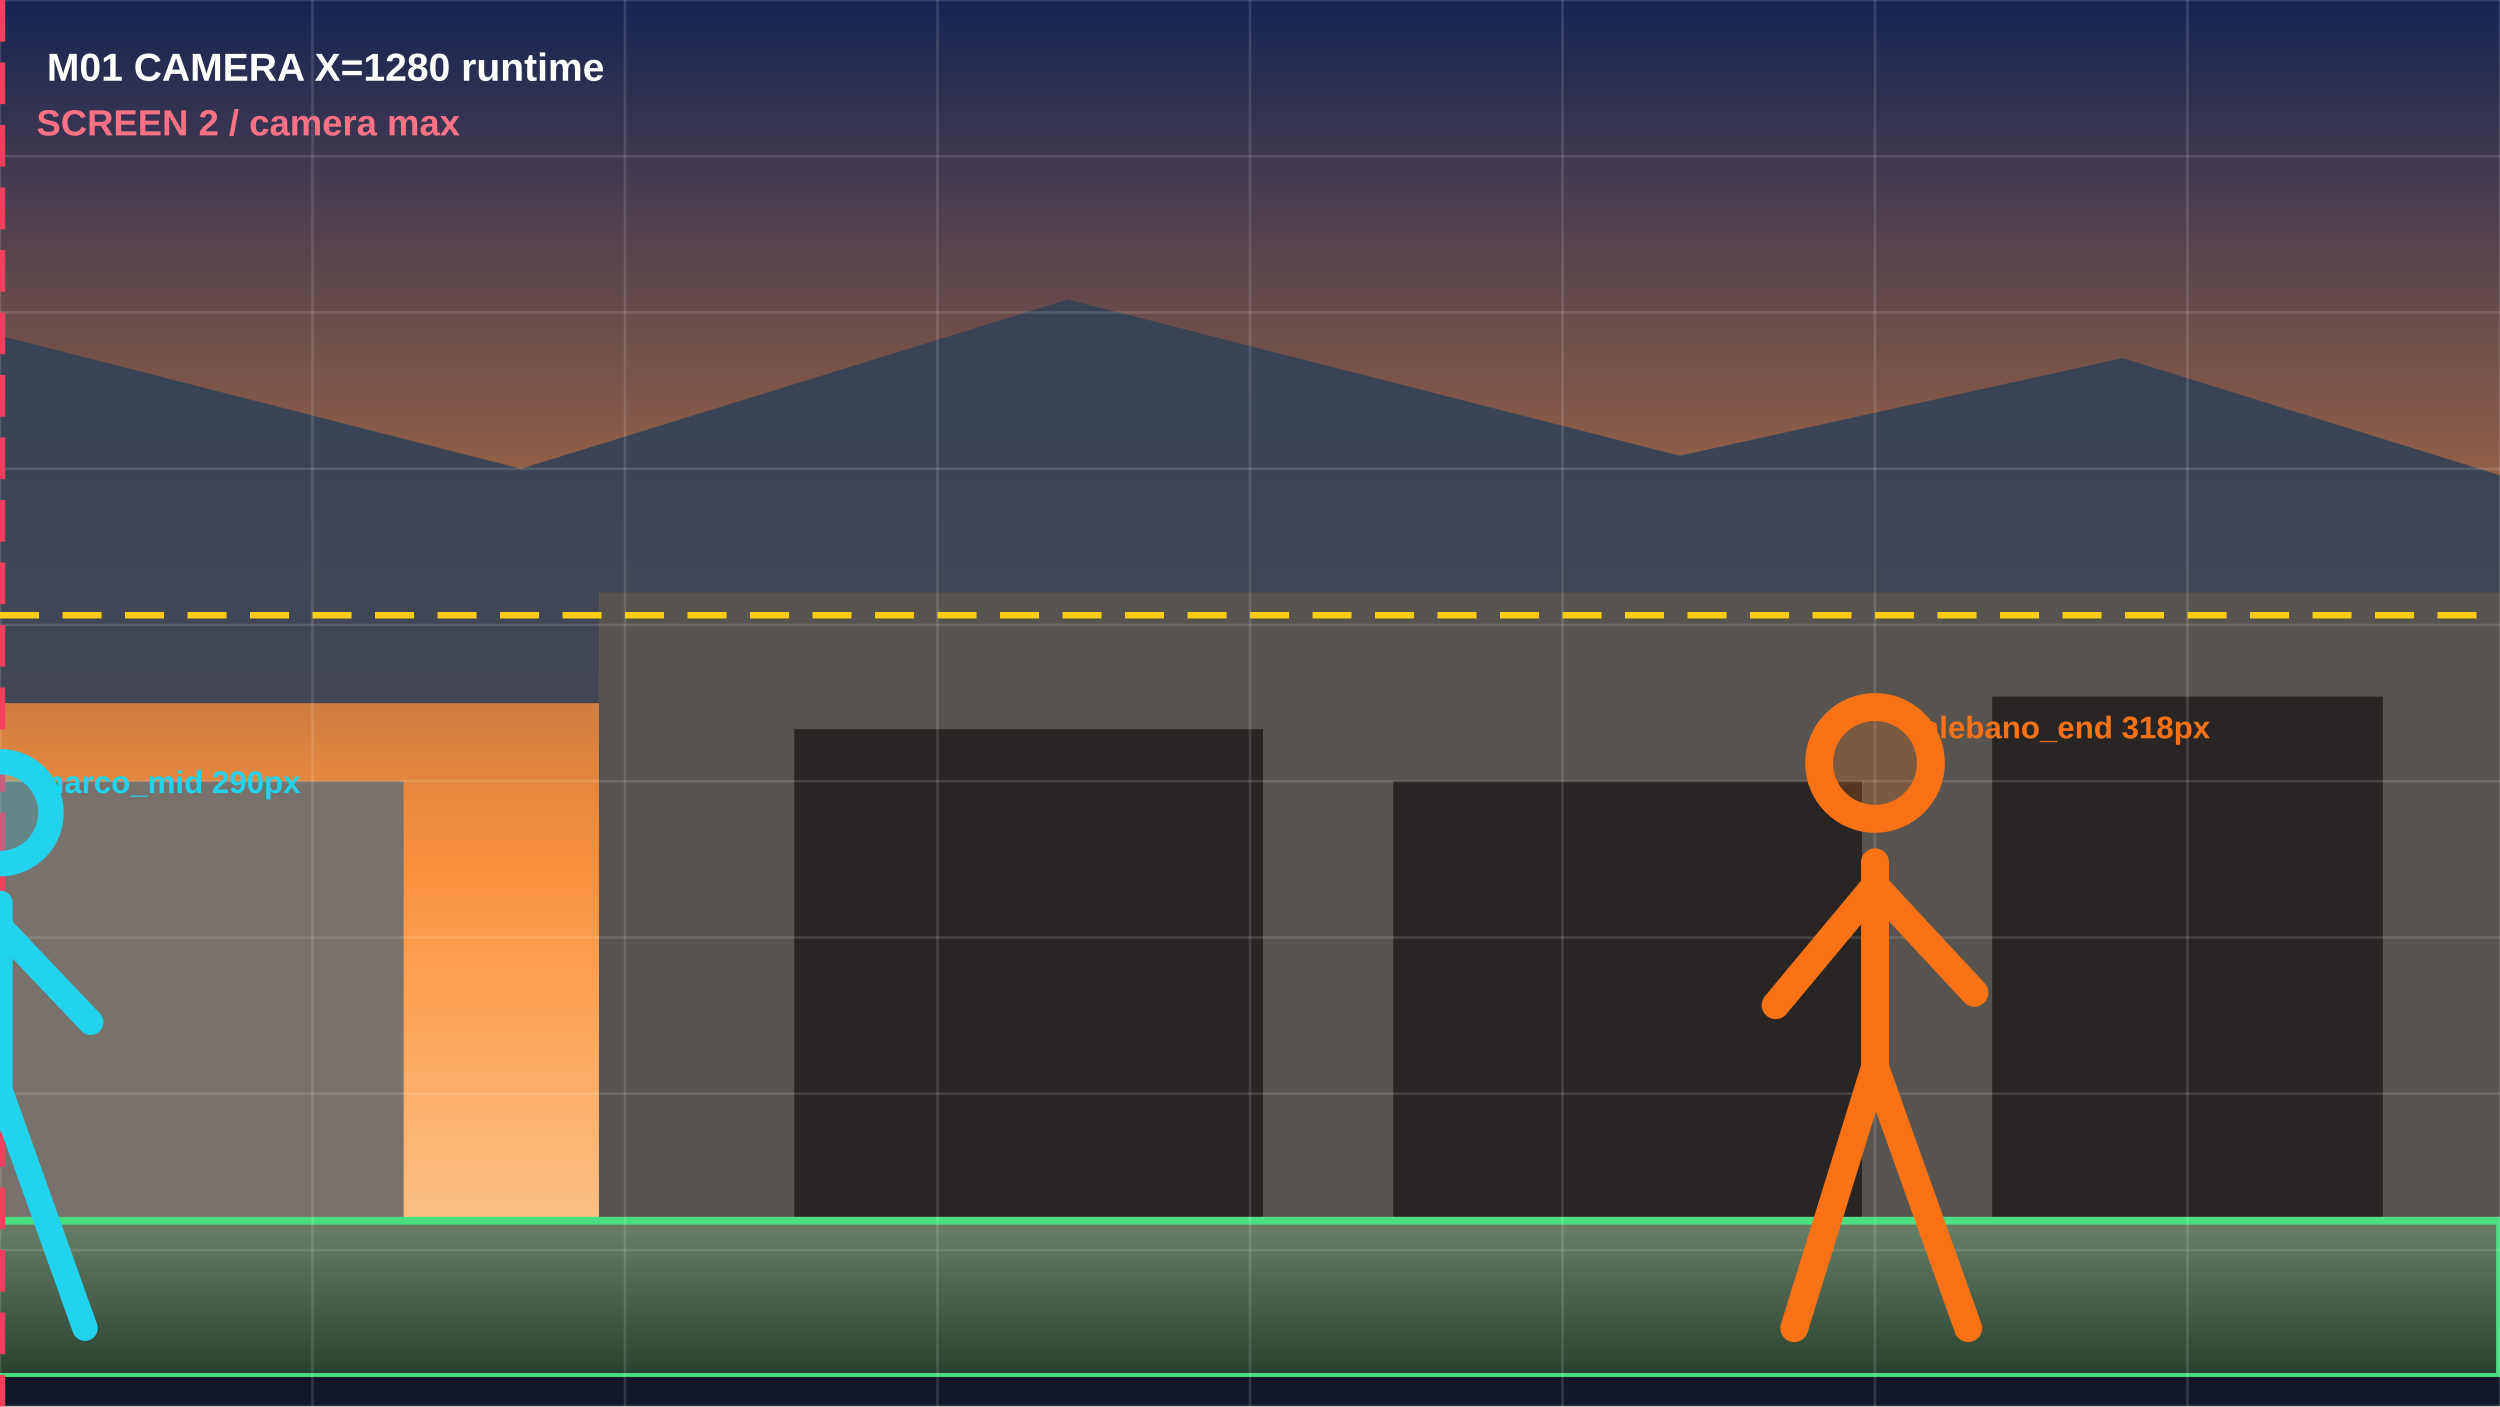
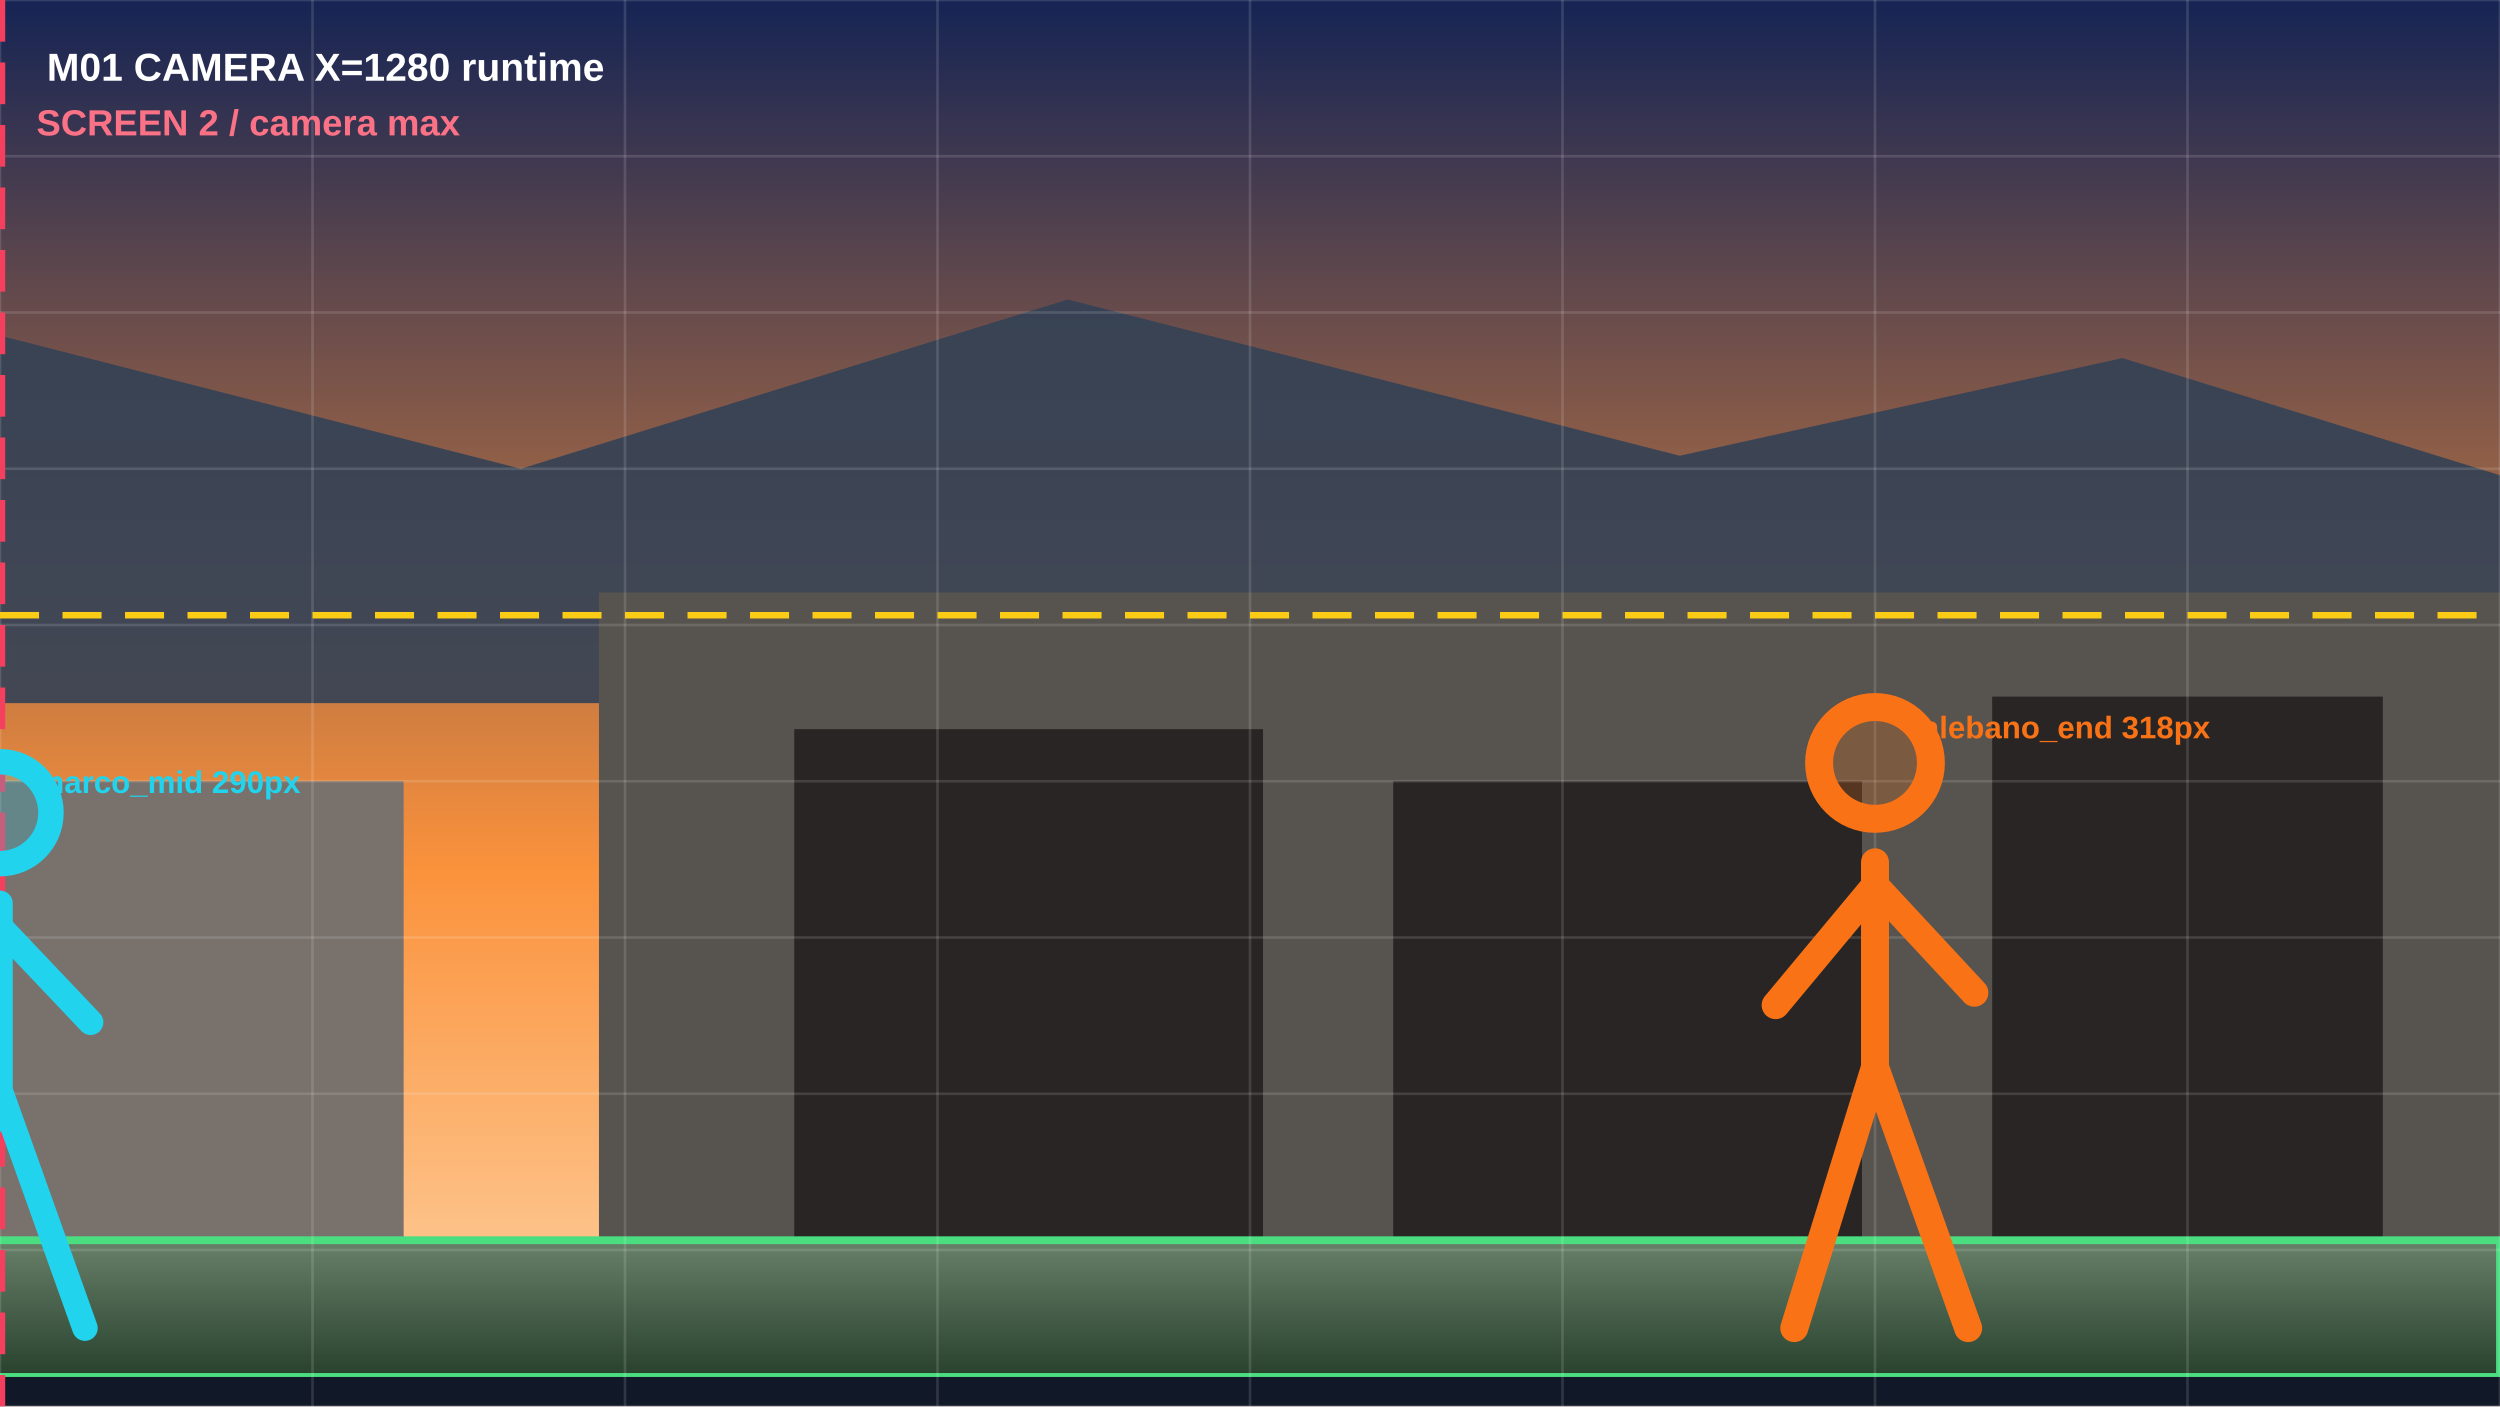
<svg xmlns="http://www.w3.org/2000/svg" width="1280" height="720" viewBox="1920 0 1920 1080" role="img" aria-label="M01 deterministic greybox">
  <defs>
    <linearGradient id="sky" x1="0" y1="0" x2="0" y2="1">
      <stop offset="0" stop-color="#172554" />
      <stop offset="0.62" stop-color="#fb923c" />
      <stop offset="1" stop-color="#fed7aa" />
    </linearGradient>
    <linearGradient id="ground" x1="0" y1="0" x2="0" y2="1">
      <stop offset="0" stop-color="#78716c" />
      <stop offset="1" stop-color="#292524" />
    </linearGradient>
  </defs>
  <rect width="3840" height="1080" fill="url(#sky)" />
  <path d="M0 472.5 L420 335 L760 392 L1110 270 L1460 390 L1870 245 L2320 360 L2740 230 L3210 350 L3550 275 L3840 365 L3840 540 L0 540Z" fill="#334155" opacity="0.9" />
  <g fill="#475569" opacity="0">
    <rect x="0" y="390" width="340" height="190" />
    <rect x="365" y="420" width="300" height="160" />
    <rect x="700" y="370" width="420" height="210" />
    <rect x="1160" y="410" width="330" height="170" />
    <rect x="1530" y="350" width="380" height="230" />
    <rect x="1950" y="400" width="320" height="180" />
    <rect x="2310" y="365" width="410" height="215" />
    <rect x="2760" y="410" width="300" height="170" />
    <rect x="3100" y="345" width="390" height="235" />
    <rect x="3530" y="395" width="310" height="185" />
  </g>
  <g opacity="0">
-     <rect x="0" y="540" width="1140" height="397.5" fill="#57534e" />
+     <rect x="0" y="540" width="1140" height="412.5" fill="#57534e" />
    <rect x="0" y="540" width="1140" height="42" fill="#1c1917" />
    <g fill="#1c1917">
-       <rect x="110" y="600" width="260" height="337.5" />
-       <rect x="440" y="600" width="260" height="337.5" />
-       <rect x="770" y="600" width="260" height="337.5" />
+       <rect x="110" y="600" width="260" height="352.5" />
+       <rect x="440" y="600" width="260" height="352.5" />
+       <rect x="770" y="600" width="260" height="352.5" />
    </g>
    <g fill="#a8a29e">
-       <rect x="80" y="580" width="38" height="357.5" />
-       <rect x="370" y="580" width="38" height="357.5" />
-       <rect x="700" y="580" width="38" height="357.5" />
-       <rect x="1030" y="580" width="42" height="357.5" />
+       <rect x="80" y="580" width="38" height="372.5" />
+       <rect x="370" y="580" width="38" height="372.5" />
+       <rect x="700" y="580" width="38" height="372.5" />
+       <rect x="1030" y="580" width="42" height="372.5" />
    </g>
-     <rect x="2130" y="510" width="1710" height="427.5" fill="#57534e" />
+     <rect x="2130" y="510" width="1710" height="442.5" fill="#57534e" />
    <rect x="2130" y="510" width="1710" height="42" fill="#1c1917" />
    <g fill="#1c1917">
-       <rect x="2240" y="610" width="350" height="327.5" />
-       <rect x="2680" y="610" width="350" height="327.5" />
-       <rect x="3120" y="610" width="350" height="327.5" />
-       <rect x="3560" y="610" width="230" height="327.5" />
+       <rect x="2240" y="610" width="350" height="342.5" />
+       <rect x="2680" y="610" width="350" height="342.5" />
+       <rect x="3120" y="610" width="350" height="342.5" />
+       <rect x="3560" y="610" width="230" height="342.5" />
    </g>
    <g fill="#a8a29e">
-       <rect x="2180" y="570" width="44" height="367.5" />
-       <rect x="2600" y="570" width="44" height="367.5" />
-       <rect x="3040" y="570" width="44" height="367.5" />
-       <rect x="3480" y="570" width="44" height="367.5" />
-       <rect x="3790" y="570" width="44" height="367.5" />
+       <rect x="2180" y="570" width="44" height="382.5" />
+       <rect x="2600" y="570" width="44" height="382.5" />
+       <rect x="3040" y="570" width="44" height="382.5" />
+       <rect x="3480" y="570" width="44" height="382.5" />
+       <rect x="3790" y="570" width="44" height="382.5" />
    </g>
  </g>
  <rect x="0" y="430" width="1360" height="523" fill="#57534e" opacity="1" />
  <rect x="90" y="560" width="340" height="393" fill="#292524" opacity="1" />
  <rect x="520" y="600" width="340" height="353" fill="#292524" opacity="1" />
  <rect x="950" y="545" width="330" height="408" fill="#292524" opacity="1" />
  <rect x="1510" y="600" width="720" height="353" fill="#78716c" opacity="1" />
  <rect x="2380" y="455" width="1460" height="498" fill="#57534e" opacity="1" />
  <rect x="2530" y="560" width="360" height="393" fill="#292524" opacity="1" />
  <rect x="2990" y="600" width="360" height="353" fill="#292524" opacity="1" />
  <rect x="3450" y="535" width="300" height="418" fill="#292524" opacity="1" />
-   <rect x="0" y="937.5" width="3840" height="120" fill="url(#ground)" />
-   <rect x="0" y="937.5" width="3840" height="120" fill="#22c55e" fill-opacity="0.18" stroke="#4ade80" stroke-width="6" />
+   <rect x="0" y="952.5" width="3840" height="105" fill="url(#ground)" />
+   <rect x="0" y="952.5" width="3840" height="105" fill="#22c55e" fill-opacity="0.18" stroke="#4ade80" stroke-width="6" />
  <rect x="0" y="1057.5" width="3840" height="22.5" fill="#111827" />
  <g stroke="#ffffff" stroke-opacity="0.13" stroke-width="2">
    <line x1="0" y1="0" x2="0" y2="1080" />
    <line x1="240" y1="0" x2="240" y2="1080" />
    <line x1="480" y1="0" x2="480" y2="1080" />
    <line x1="720" y1="0" x2="720" y2="1080" />
    <line x1="960" y1="0" x2="960" y2="1080" />
    <line x1="1200" y1="0" x2="1200" y2="1080" />
    <line x1="1440" y1="0" x2="1440" y2="1080" />
    <line x1="1680" y1="0" x2="1680" y2="1080" />
    <line x1="1920" y1="0" x2="1920" y2="1080" />
    <line x1="2160" y1="0" x2="2160" y2="1080" />
    <line x1="2400" y1="0" x2="2400" y2="1080" />
    <line x1="2640" y1="0" x2="2640" y2="1080" />
    <line x1="2880" y1="0" x2="2880" y2="1080" />
    <line x1="3120" y1="0" x2="3120" y2="1080" />
    <line x1="3360" y1="0" x2="3360" y2="1080" />
    <line x1="3600" y1="0" x2="3600" y2="1080" />
    <line x1="3840" y1="0" x2="3840" y2="1080" />
    <line x1="0" y1="0" x2="3840" y2="0" />
    <line x1="0" y1="120" x2="3840" y2="120" />
    <line x1="0" y1="240" x2="3840" y2="240" />
    <line x1="0" y1="360" x2="3840" y2="360" />
    <line x1="0" y1="480" x2="3840" y2="480" />
    <line x1="0" y1="600" x2="3840" y2="600" />
    <line x1="0" y1="720" x2="3840" y2="720" />
    <line x1="0" y1="840" x2="3840" y2="840" />
    <line x1="0" y1="960" x2="3840" y2="960" />
    <line x1="0" y1="1080" x2="3840" y2="1080" />
  </g>
  <line x1="0" y1="472.5" x2="3840" y2="472.5" stroke="#facc15" stroke-width="5" stroke-dasharray="30 18" />
  <line x1="1920" y1="0" x2="1920" y2="1080" stroke="#f43f5e" stroke-width="8" stroke-dasharray="32 16" />
-   <text x="34" y="917.5" fill="#86efac" font-family="Arial,sans-serif" font-size="26" font-weight="700">WALK TOP 625px runtime</text>
+   <text x="34" y="932.5" fill="#86efac" font-family="Arial,sans-serif" font-size="26" font-weight="700">WALK TOP 635px runtime</text>
  <text x="34" y="1039.5" fill="#86efac" font-family="Arial,sans-serif" font-size="26" font-weight="700">WALK BOTTOM 705px runtime</text>
  <text x="1948" y="104" fill="#fb7185" font-family="Arial,sans-serif" font-size="28" font-weight="700">SCREEN 2 / camera max</text>
  <g aria-label="marco_start" fill="none" stroke="#22d3ee" stroke-width="19.575" stroke-linecap="round" stroke-linejoin="round">
    <circle cx="450" cy="624.15" r="39.15" fill="#22d3ee" fill-opacity="0.22" />
    <path d="M 450 693.75 L 450 837.3 M 450 711.75 L 380.4 793.8 M 450 711.75 L 519.6 785.1 M 450 837.3 L 393.45 1020 M 450 837.3 L 515.25 1020" />
  </g>
  <text x="478" y="609" fill="#22d3ee" font-family="Arial,sans-serif" font-size="24" font-weight="700">marco_start 290px</text>
  <g aria-label="marco_mid" fill="none" stroke="#22d3ee" stroke-width="19.575" stroke-linecap="round" stroke-linejoin="round">
    <circle cx="1920" cy="624.15" r="39.15" fill="#22d3ee" fill-opacity="0.22" />
    <path d="M 1920 693.75 L 1920 837.3 M 1920 711.75 L 1850.4 793.8 M 1920 711.75 L 1989.6 785.1 M 1920 837.3 L 1863.45 1020 M 1920 837.3 L 1985.25 1020" />
  </g>
  <text x="1948" y="609" fill="#22d3ee" font-family="Arial,sans-serif" font-size="24" font-weight="700">marco_mid 290px</text>
  <g aria-label="talebano_end" fill="none" stroke="#f97316" stroke-width="21.465" stroke-linecap="round" stroke-linejoin="round">
    <circle cx="3360" cy="585.93" r="42.93" fill="#f97316" fill-opacity="0.22" />
    <path d="M 3360 662.25 L 3360 819.66 M 3360 680.25 L 3283.68 771.96 M 3360 680.25 L 3436.32 762.42 M 3360 819.66 L 3297.99 1020 M 3360 819.66 L 3431.55 1020" />
  </g>
  <text x="3388" y="567" fill="#f97316" font-family="Arial,sans-serif" font-size="24" font-weight="700">talebano_end 318px</text>
  <text x="1956" y="62" fill="#fff" font-family="Arial,sans-serif" font-size="30" font-weight="700">M01 CAMERA X=1280 runtime</text>
</svg>
